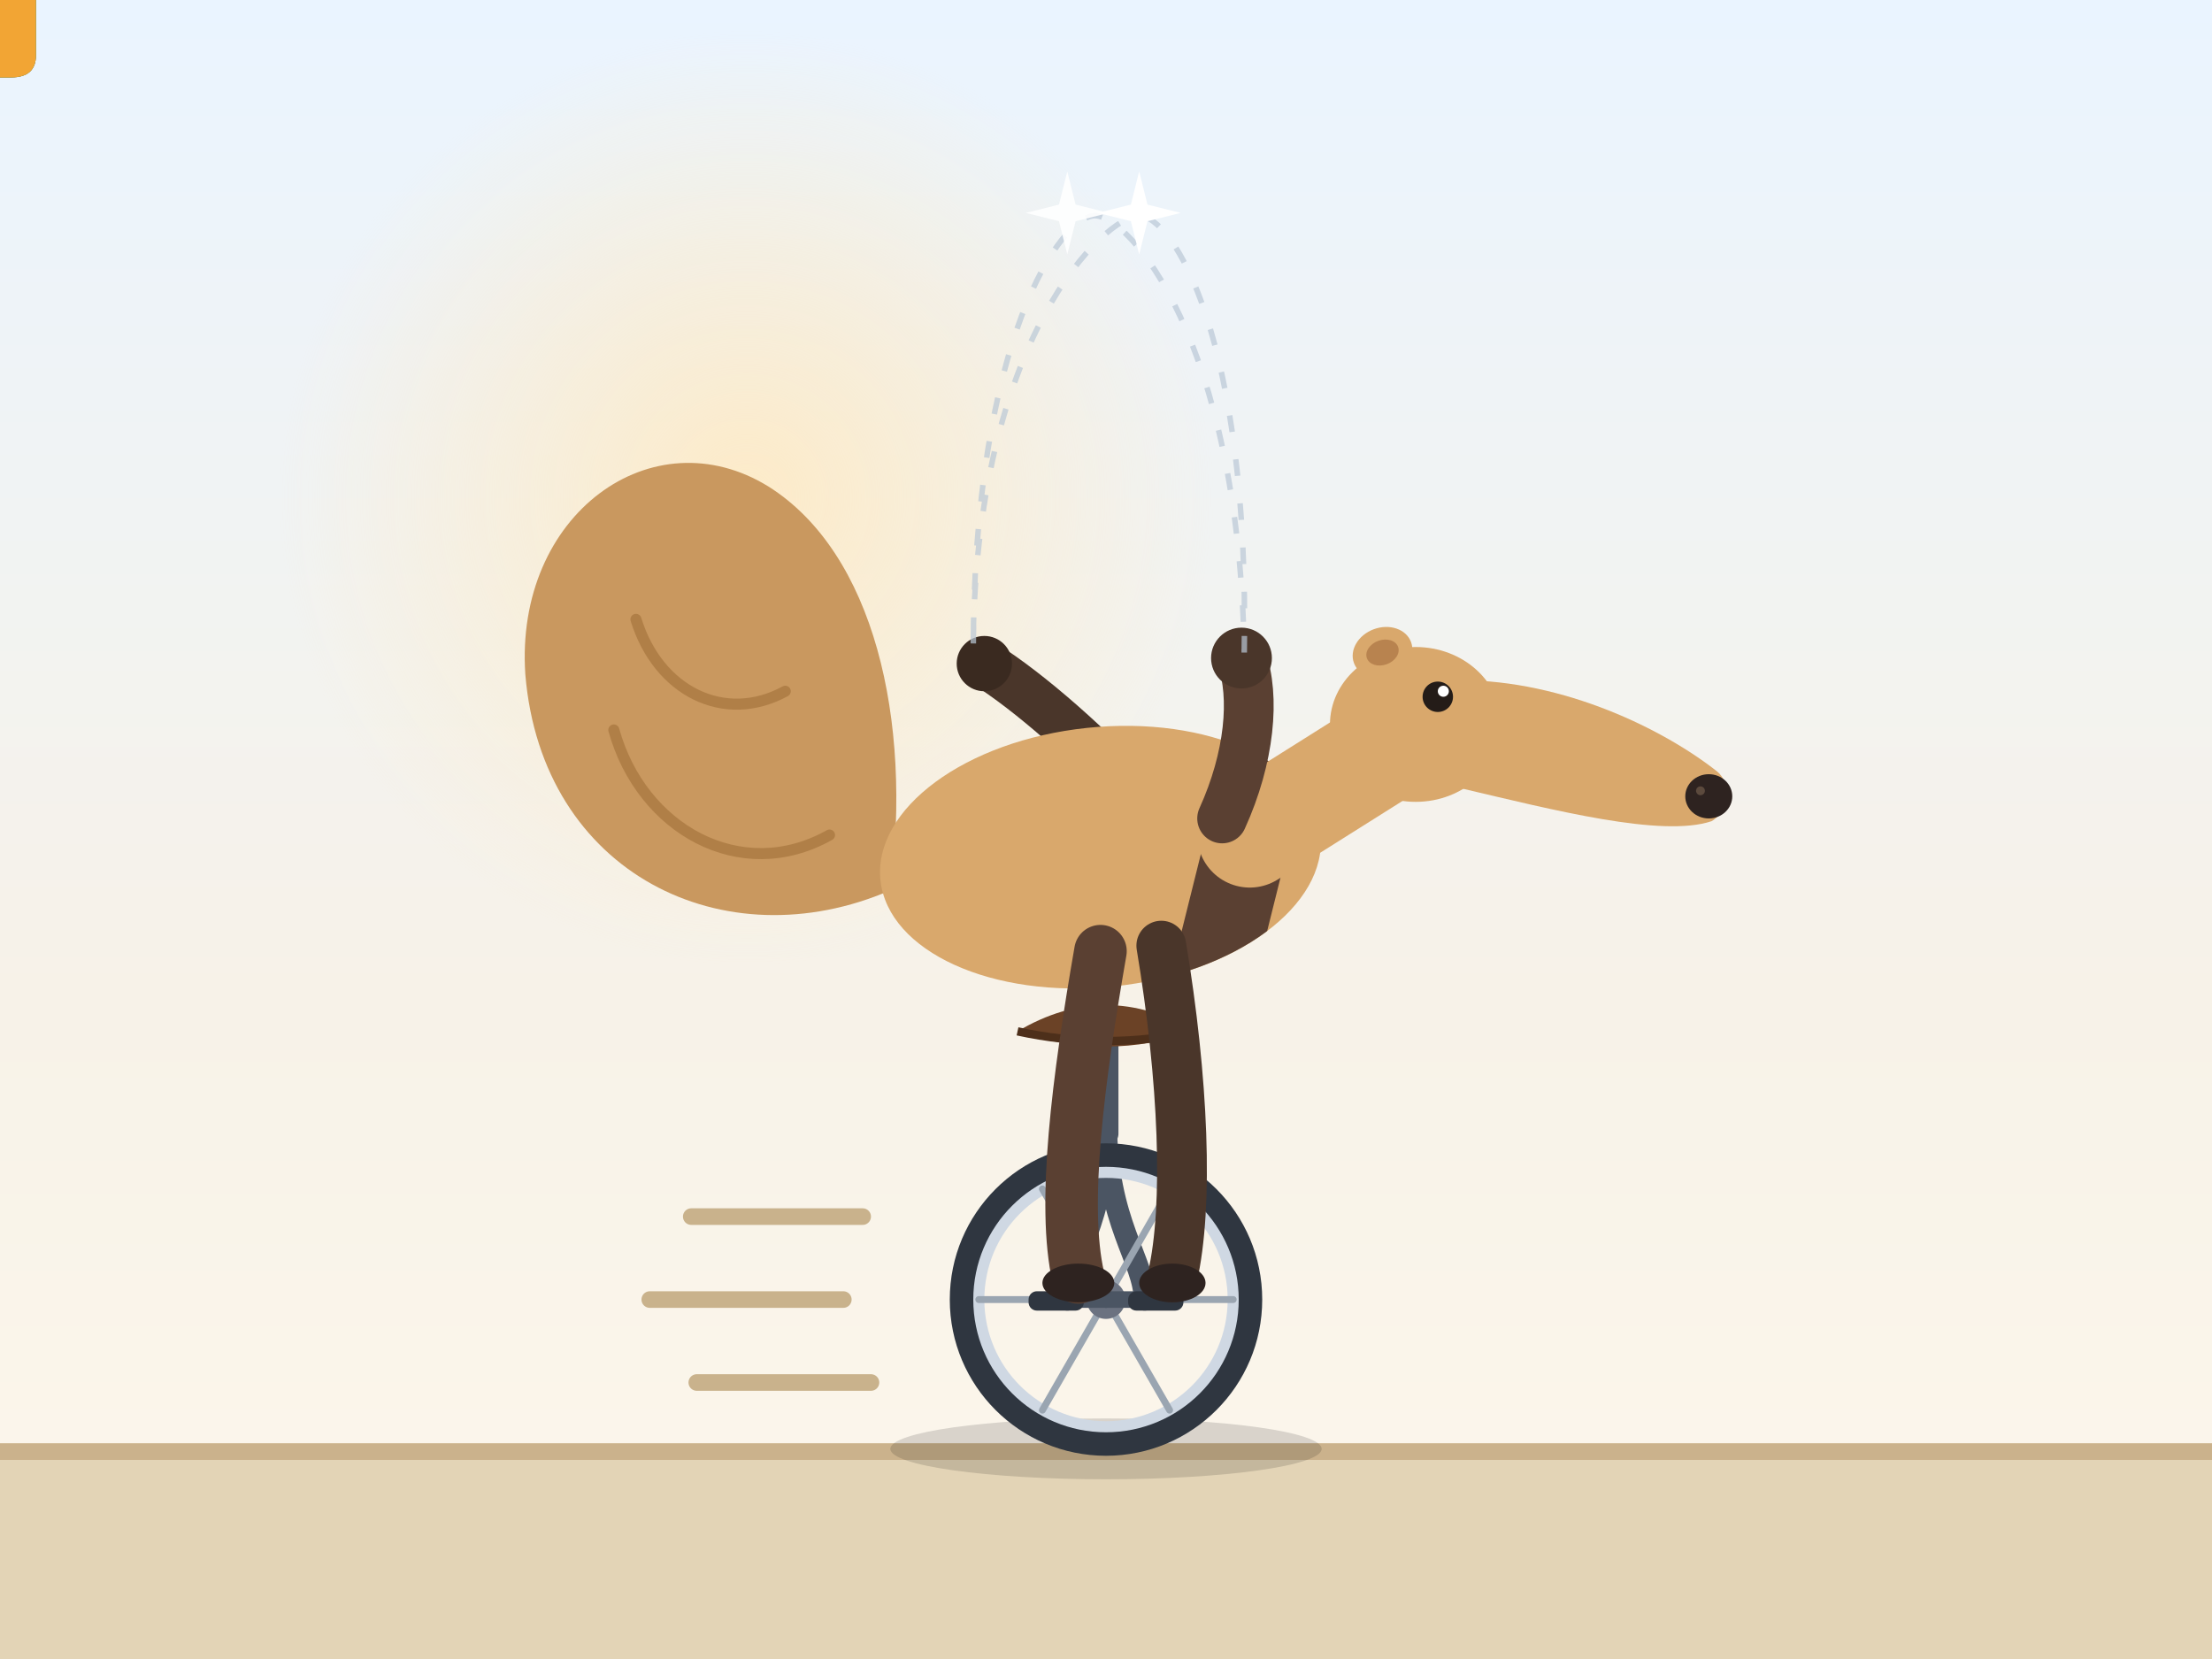
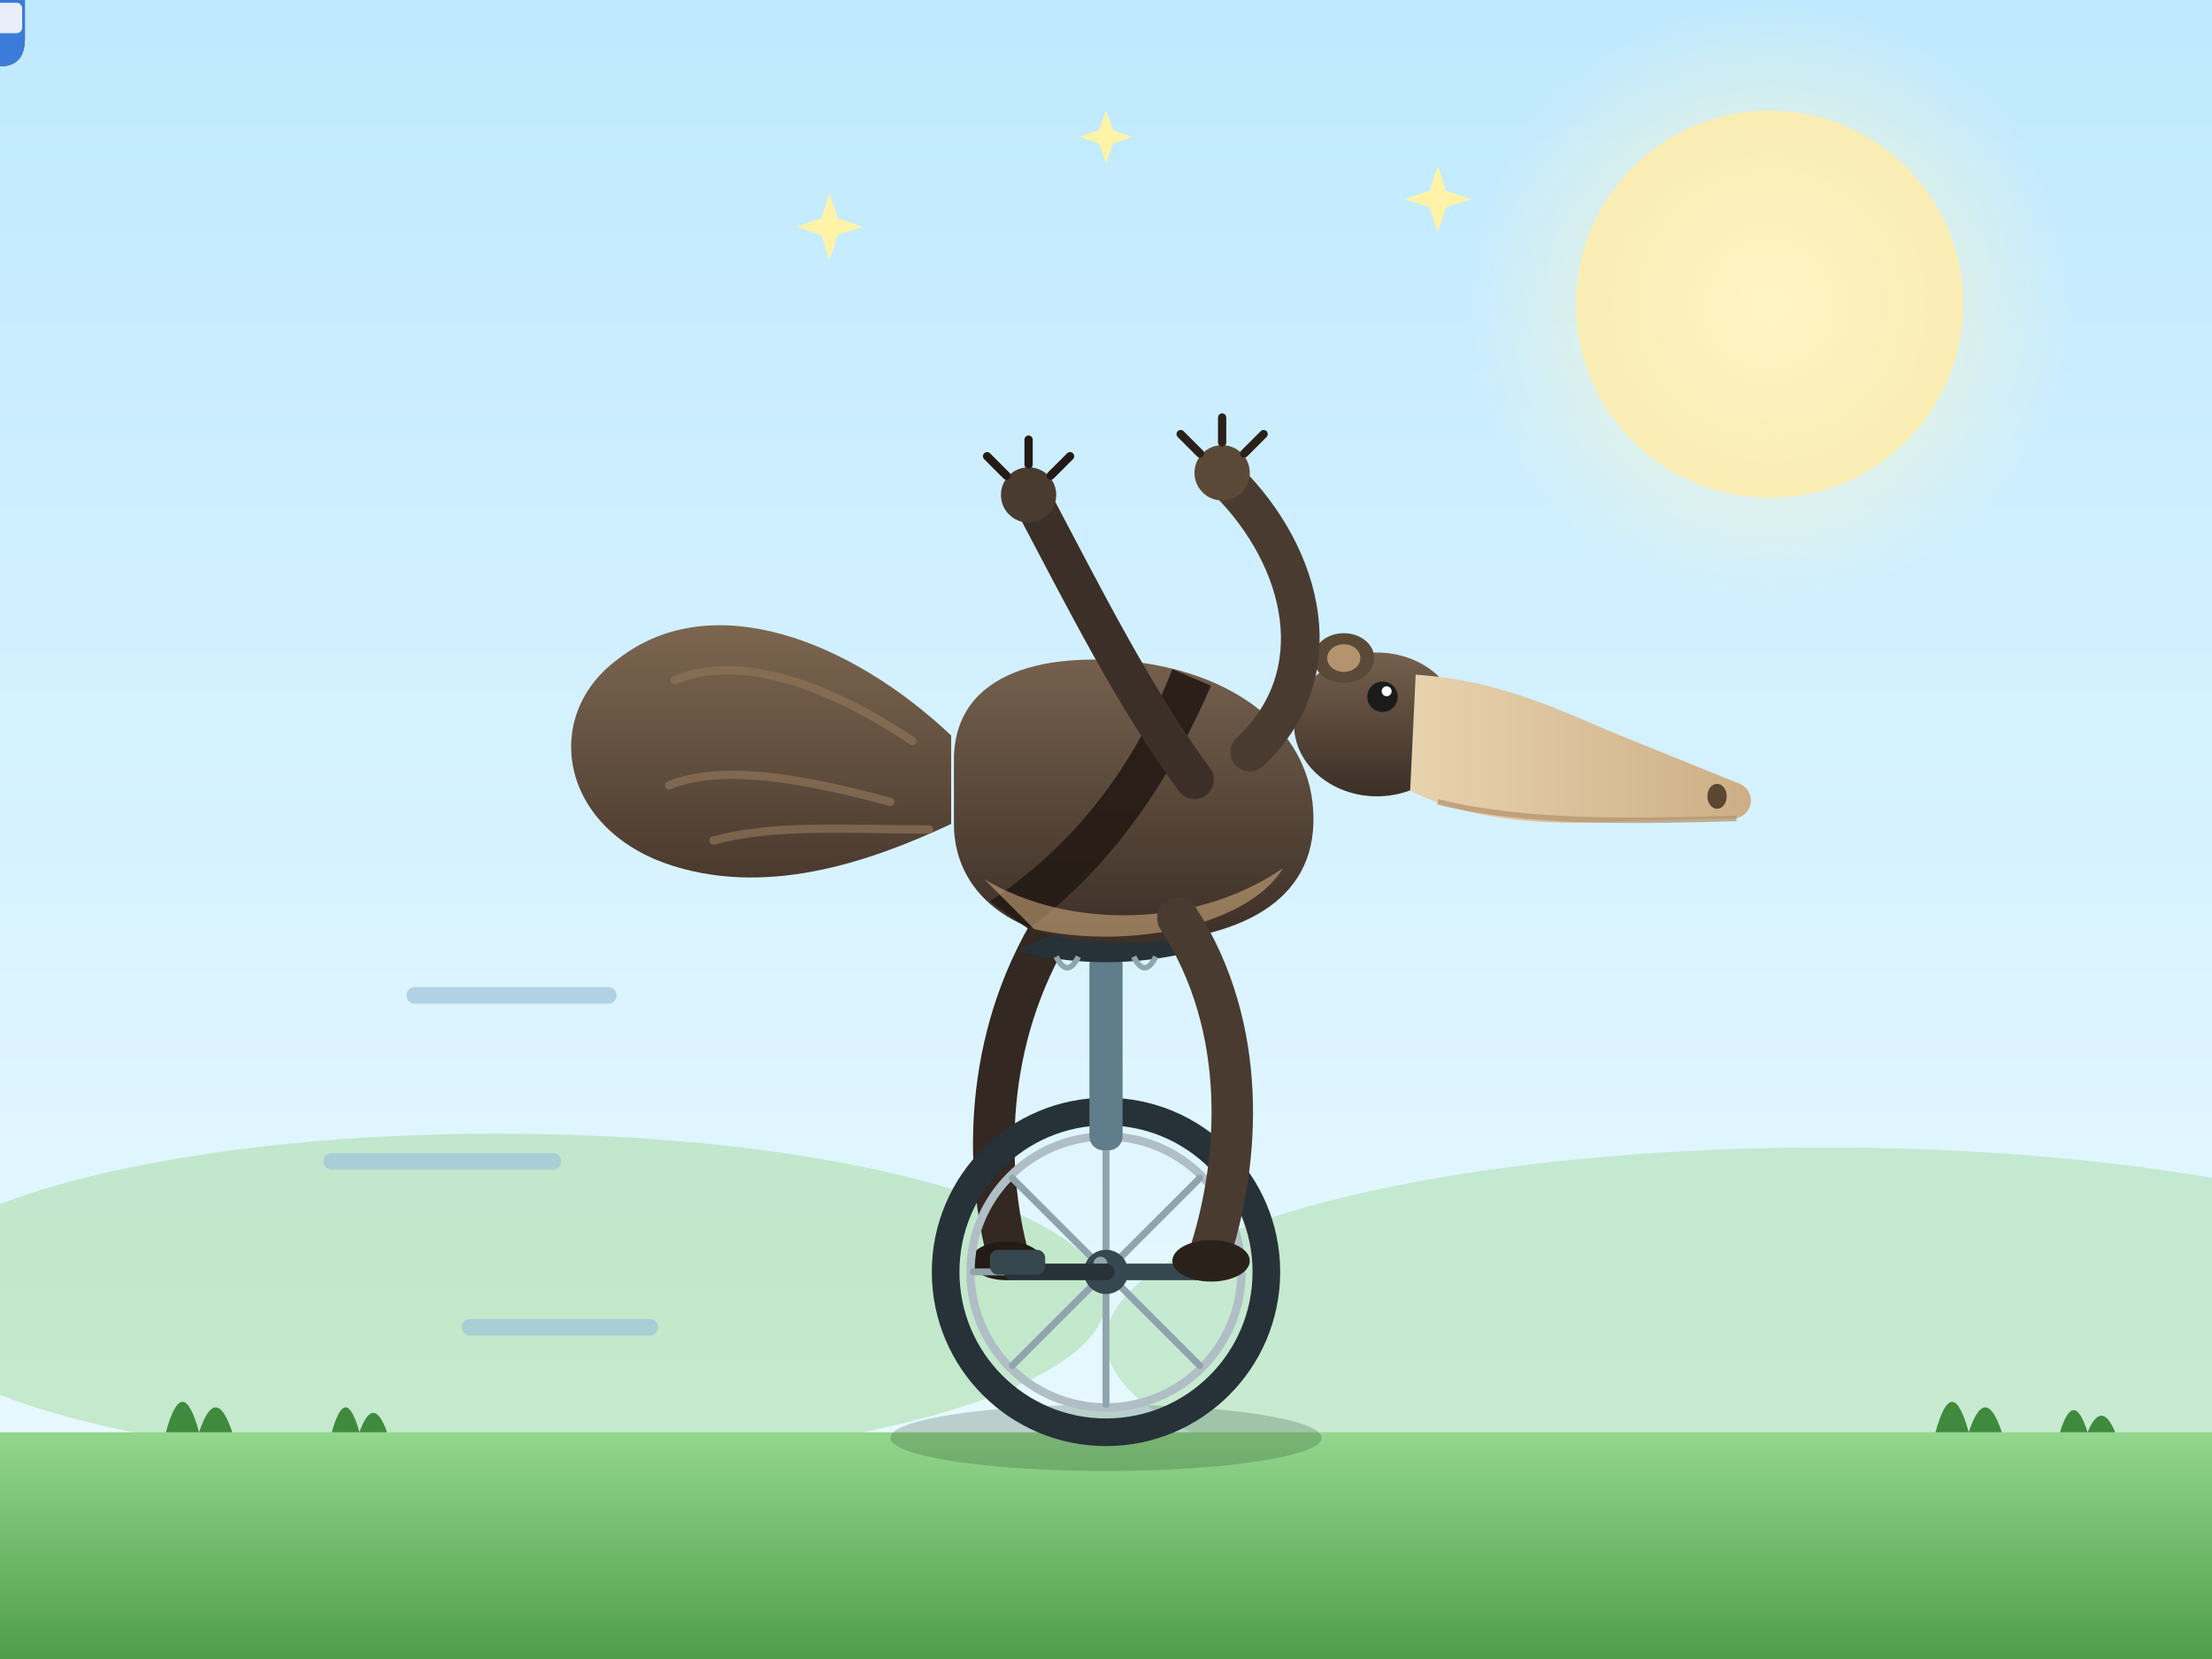
<svg xmlns="http://www.w3.org/2000/svg" viewBox="0 0 800 600" width="800" height="600" role="img" aria-labelledby="title desc">
  <defs>
    <linearGradient id="sky" x1="0" y1="0" x2="0" y2="1">
-       <stop offset="0%" stop-color="#eaf4ff" />
-       <stop offset="60%" stop-color="#f7f2e8" />
-       <stop offset="100%" stop-color="#fdf7ec" />
+       <stop offset="0" stop-color="#bfe9ff" />
+       <stop offset="1" stop-color="#eefbff" />
    </linearGradient>
-     <radialGradient id="glow" cx="50%" cy="50%" r="50%">
-       <stop offset="0%" stop-color="#ffe9c0" stop-opacity="0.85" />
-       <stop offset="100%" stop-color="#ffe9c0" stop-opacity="0" />
+     <linearGradient id="groundGrad" x1="0" y1="0" x2="0" y2="1">
+       <stop offset="0" stop-color="#93d68d" />
+       <stop offset="1" stop-color="#4f9e4c" />
+     </linearGradient>
+     <linearGradient id="bodyGrad" x1="0" y1="0" x2="0" y2="1">
+       <stop offset="0" stop-color="#75604d" />
+       <stop offset="1" stop-color="#3c2f27" />
+     </linearGradient>
+     <linearGradient id="tailGrad" x1="0" y1="0" x2="0" y2="1">
+       <stop offset="0" stop-color="#7c6650" />
+       <stop offset="1" stop-color="#4a3a2e" />
+     </linearGradient>
+     <linearGradient id="snoutGrad" x1="0" y1="0" x2="1" y2="0">
+       <stop offset="0" stop-color="#e8d3af" />
+       <stop offset="1" stop-color="#cdae86" />
+     </linearGradient>
+     <radialGradient id="glow" cx="0.5" cy="0.5" r="0.5">
+       <stop offset="0" stop-color="#fff6c9" stop-opacity="0.9" />
+       <stop offset="1" stop-color="#fff6c9" stop-opacity="0" />
    </radialGradient>
-     <clipPath id="bodyClip">
-       <ellipse cx="398" cy="310" rx="80" ry="47" transform="rotate(-6 398 310)" />
-     </clipPath>
-     <g id="bottleA">
-       <rect x="-7" y="-41" width="14" height="9" rx="2.5" fill="#a83226" />
-       <rect x="-5" y="-33" width="10" height="16" rx="1.5" fill="#e7453a" />
-       <path d="M -5 -18 C -5 -13 -13 -10 -13 -2 L -13 20 Q -13 28 -4 28 L 4 28 Q 13 28 13 20 L 13 -2 C 13 -10 5 -13 5 -18 Z" fill="#e7453a" />
-       <path d="M -8 0 L -8 21" stroke="#ffffff" stroke-opacity="0.55" stroke-width="3.5" stroke-linecap="round" />
-       <ellipse cx="-5.5" cy="6" rx="2" ry="5" fill="#ffffff" fill-opacity="0.55" />
-     </g>
-     <g id="bottleB">
-       <rect x="-7" y="-41" width="14" height="9" rx="2.5" fill="#1c7a45" />
-       <rect x="-5" y="-33" width="10" height="16" rx="1.5" fill="#2fae63" />
-       <path d="M -5 -18 C -5 -13 -13 -10 -13 -2 L -13 20 Q -13 28 -4 28 L 4 28 Q 13 28 13 20 L 13 -2 C 13 -10 5 -13 5 -18 Z" fill="#2fae63" />
-       <path d="M -8 0 L -8 21" stroke="#ffffff" stroke-opacity="0.55" stroke-width="3.5" stroke-linecap="round" />
-       <ellipse cx="-5.5" cy="6" rx="2" ry="5" fill="#ffffff" fill-opacity="0.55" />
-     </g>
-     <g id="bottleC">
-       <rect x="-7" y="-41" width="14" height="9" rx="2.5" fill="#c07a1a" />
-       <rect x="-5" y="-33" width="10" height="16" rx="1.5" fill="#f2a534" />
-       <path d="M -5 -18 C -5 -13 -13 -10 -13 -2 L -13 20 Q -13 28 -4 28 L 4 28 Q 13 28 13 20 L 13 -2 C 13 -10 5 -13 5 -18 Z" fill="#f2a534" />
-       <path d="M -8 0 L -8 21" stroke="#ffffff" stroke-opacity="0.55" stroke-width="3.5" stroke-linecap="round" />
-       <ellipse cx="-5.5" cy="6" rx="2" ry="5" fill="#ffffff" fill-opacity="0.55" />
+     <g id="bottle">
+       <rect x="-5" y="-25" width="10" height="8" rx="2" fill="#c9922b" />
+       <rect x="-4" y="-18" width="8" height="9" fill="currentColor" />
+       <path d="M -9,-9 Q -9,-13 -4,-13 L 4,-13 Q 9,-13 9,-9 L 9,14 Q 9,24 0,24 Q -9,24 -9,14 Z" fill="currentColor" />
+       <rect x="-8" y="1" width="16" height="11" rx="2" fill="#ffffff" opacity="0.88" />
+       <rect x="-4.5" y="-7" width="3" height="24" rx="1.5" fill="#ffffff" opacity="0.5" />
    </g>
  </defs>
  <rect width="800" height="600" fill="url(#sky)" />
-   <circle cx="270" cy="180" r="170" fill="url(#glow)" />
-   <rect x="0" y="522" width="800" height="78" fill="#e3d4b6" />
-   <rect x="0" y="522" width="800" height="6" fill="#cbb28c" />
-   <ellipse cx="400" cy="524" rx="78" ry="11" fill="#000000" fill-opacity="0.14" />
-   <g stroke="#c9b28c" stroke-width="6" stroke-linecap="round" fill="none">
-     <line x1="250" y1="440" x2="312" y2="440">
-       <animate attributeName="x1" values="250;180;250" dur="0.8s" repeatCount="indefinite" />
-       <animate attributeName="x2" values="312;242;312" dur="0.8s" repeatCount="indefinite" />
-       <animate attributeName="opacity" values="0.2;0.9;0.2" dur="0.8s" repeatCount="indefinite" />
+   <circle cx="640" cy="110" r="70" fill="#ffe89a" opacity="0.85" />
+   <circle cx="640" cy="110" r="110" fill="url(#glow)" />
+   <ellipse cx="180" cy="470" rx="220" ry="60" fill="#a7dca3" opacity="0.55" />
+   <ellipse cx="660" cy="485" rx="260" ry="70" fill="#a7dca3" opacity="0.5" />
+   <g stroke="#9fc3d8" stroke-width="6" stroke-linecap="round" opacity="0.7">
+     <line x1="150" y1="360" x2="220" y2="360">
+       <animate attributeName="opacity" values="0;0.8;0" dur="0.9s" repeatCount="indefinite" />
+       <animate attributeName="x1" values="190;120" dur="0.9s" repeatCount="indefinite" />
+       <animate attributeName="x2" values="240;170" dur="0.9s" repeatCount="indefinite" />
    </line>
-     <line x1="235" y1="470" x2="305" y2="470">
-       <animate attributeName="x1" values="235;160;235" dur="0.8s" begin="-0.25s" repeatCount="indefinite" />
-       <animate attributeName="x2" values="305;230;305" dur="0.8s" begin="-0.25s" repeatCount="indefinite" />
-       <animate attributeName="opacity" values="0.2;0.9;0.2" dur="0.8s" begin="-0.25s" repeatCount="indefinite" />
+     <line x1="120" y1="420" x2="200" y2="420">
+       <animate attributeName="opacity" values="0;0.7;0" dur="0.9s" begin="0.3s" repeatCount="indefinite" />
+       <animate attributeName="x1" values="170;100" dur="0.9s" begin="0.3s" repeatCount="indefinite" />
+       <animate attributeName="x2" values="230;160" dur="0.9s" begin="0.3s" repeatCount="indefinite" />
    </line>
-     <line x1="252" y1="500" x2="315" y2="500">
-       <animate attributeName="x1" values="252;185;252" dur="0.8s" begin="-0.5s" repeatCount="indefinite" />
-       <animate attributeName="x2" values="315;248;315" dur="0.8s" begin="-0.5s" repeatCount="indefinite" />
-       <animate attributeName="opacity" values="0.2;0.9;0.2" dur="0.8s" begin="-0.5s" repeatCount="indefinite" />
+     <line x1="170" y1="480" x2="235" y2="480">
+       <animate attributeName="opacity" values="0;0.6;0" dur="0.9s" begin="0.6s" repeatCount="indefinite" />
+       <animate attributeName="x1" values="200;130" dur="0.9s" begin="0.6s" repeatCount="indefinite" />
+       <animate attributeName="x2" values="250;180" dur="0.9s" begin="0.6s" repeatCount="indefinite" />
    </line>
  </g>
-   <g fill="none" stroke="#4b5563" stroke-linecap="round">
-     <line x1="400" y1="372" x2="400" y2="410" stroke-width="9" />
-     <path d="M 400 406 C 400 442 386 456 386 470" stroke-width="8" />
-     <path d="M 400 406 C 400 442 414 456 414 470" stroke-width="8" />
+   <rect x="0" y="518" width="800" height="82" fill="url(#groundGrad)" />
+   <g fill="#3f8a3d">
+     <path d="M 60,518 q 6,-22 12,0 q 6,-18 12,0 Z" />
+     <path d="M 120,518 q 5,-18 10,0 q 5,-14 10,0 Z" />
+     <path d="M 700,518 q 6,-22 12,0 q 6,-18 12,0 Z" />
+     <path d="M 745,518 q 5,-16 10,0 q 5,-12 10,0 Z" />
  </g>
-   <path d="M 368 373 Q 400 354 432 373 Q 400 384 368 373 Z" fill="#6b4226" />
-   <path d="M 368 373 Q 400 380 432 373" fill="none" stroke="#4d2f1a" stroke-width="3" />
-   <circle cx="400" cy="470" r="52" fill="none" stroke="#2f3640" stroke-width="9" />
-   <circle cx="400" cy="470" r="46" fill="none" stroke="#cfd8e3" stroke-width="4" />
-   <g stroke="#9aa5b1" stroke-width="2.5" stroke-linecap="round">
-     <animateTransform attributeName="transform" type="rotate" values="0 400 470; 360 400 470" dur="0.8s" repeatCount="indefinite" />
-     <line x1="400" y1="470" x2="446" y2="470" />
-     <line x1="400" y1="470" x2="423" y2="510" />
-     <line x1="400" y1="470" x2="377" y2="510" />
-     <line x1="400" y1="470" x2="354" y2="470" />
-     <line x1="400" y1="470" x2="377" y2="430" />
-     <line x1="400" y1="470" x2="423" y2="430" />
-   </g>
-   <circle cx="400" cy="470" r="7" fill="#6b7280" />
-   <circle cx="400" cy="470" r="3" fill="#374151" />
-   <g stroke="#4b5563" stroke-width="6" stroke-linecap="round">
-     <line x1="400" y1="470" x2="384" y2="470" />
-     <line x1="400" y1="470" x2="416" y2="470" />
-   </g>
-   <rect x="372" y="467" width="20" height="7" rx="3" fill="#2f3640" />
-   <rect x="408" y="467" width="20" height="7" rx="3" fill="#2f3640" />
+   <ellipse cx="400" cy="520" rx="78" ry="12" fill="#1b3a1b" opacity="0.22">
+     <animate attributeName="rx" values="64;80;64" dur="0.8s" repeatCount="indefinite" />
+     <animate attributeName="opacity" values="0.18;0.26;0.18" dur="0.8s" repeatCount="indefinite" />
+   </ellipse>
+   <path d="M 384,330 C 356,372 356,420 364,452" stroke="#332822" stroke-width="15" stroke-linecap="round" fill="none" />
+   <ellipse cx="364" cy="456" rx="13" ry="7" fill="#241b16" />
  <g>
-     <animateTransform attributeName="transform" type="rotate" values="-3 325 320; 3 325 320; -3 325 320" dur="1.1s" repeatCount="indefinite" />
-     <path d="M 322 322 C 262 348 196 316 190 244 C 186 186 236 150 278 176 C 316 200 330 260 322 322 Z" fill="#c9985f" />
-     <path d="M 300 302 C 268 320 232 300 222 264" fill="none" stroke="#b07f47" stroke-width="4" stroke-linecap="round" />
-     <path d="M 284 250 C 262 262 238 250 230 224" fill="none" stroke="#b07f47" stroke-width="4" stroke-linecap="round" />
+     <circle cx="400" cy="460" r="58" fill="none" stroke="#263238" stroke-width="10" />
+     <circle cx="400" cy="460" r="49" fill="none" stroke="#b0bec5" stroke-width="3" />
+     <g stroke="#90a4ae" stroke-width="2.5" stroke-linecap="round">
+       <line x1="352" y1="460" x2="448" y2="460" />
+       <line x1="400" y1="412" x2="400" y2="508" />
+       <line x1="366.1" y1="426.1" x2="433.9" y2="493.9" />
+       <line x1="366.1" y1="493.9" x2="433.9" y2="426.1" />
+       <animateTransform attributeName="transform" type="rotate" from="0 400 460" to="360 400 460" dur="1.5s" repeatCount="indefinite" />
+     </g>
+     <circle cx="400" cy="460" r="8" fill="#37474f" />
+     <circle cx="398" cy="457" r="2.5" fill="#90a4ae" />
  </g>
  <g>
-     <animateTransform attributeName="transform" type="rotate" values="9 415 292; -9 415 292; 9 415 292" dur="0.55s" repeatCount="indefinite" />
-     <path d="M 415 292 C 395 270 372 250 356 240" fill="none" stroke="#4a362a" stroke-width="17" stroke-linecap="round" />
-     <circle cx="356" cy="240" r="10" fill="#3a2a20" />
+     <line x1="400" y1="460" x2="434" y2="460" stroke="#37474f" stroke-width="6" stroke-linecap="round" />
+     <line x1="400" y1="460" x2="366" y2="460" stroke="#263238" stroke-width="6" stroke-linecap="round" />
+     <rect x="426" y="452" width="20" height="9" rx="3" fill="#546e7a" />
+     <rect x="358" y="452" width="20" height="9" rx="3" fill="#37474f" />
+     <animateTransform attributeName="transform" type="rotate" from="0 400 460" to="360 400 460" dur="1.5s" repeatCount="indefinite" />
  </g>
-   <ellipse cx="398" cy="310" rx="80" ry="47" transform="rotate(-6 398 310)" fill="#d9a86c" />
-   <g clip-path="url(#bodyClip)">
-     <rect x="432" y="240" width="30" height="150" fill="#5a4032" transform="rotate(14 447 320)" />
-   </g>
-   <path d="M 452 302 L 506 268" fill="none" stroke="#d9a86c" stroke-width="38" stroke-linecap="round" />
-   <ellipse cx="512" cy="262" rx="31" ry="28" fill="#d9a86c" />
-   <path d="M 528 246 C 566 246 602 264 621 279 C 626 283 626 293 619 297 C 601 303 562 293 528 285 Z" fill="#d9a86c" />
-   <ellipse cx="618" cy="288" rx="8.5" ry="8" fill="#2e2320" />
-   <circle cx="615" cy="286" r="1.6" fill="#5c4a3d" />
-   <ellipse cx="500" cy="236" rx="11" ry="9" fill="#d9a86c" transform="rotate(-20 500 236)" />
-   <ellipse cx="500" cy="236" rx="6" ry="4.5" fill="#b8834f" transform="rotate(-20 500 236)" />
-   <circle cx="520" cy="252" r="5.5" fill="#241c18" />
-   <circle cx="522" cy="250" r="2" fill="#ffffff" />
+   <rect x="394" y="344" width="12" height="72" rx="5" fill="#607d8b" />
+   <path d="M 368,344 Q 400,326 432,344 Q 400,352 368,344 Z" fill="#263238" />
+   <path d="M 382,346 q 4,8 8,0 M 410,346 q 4,8 8,0" stroke="#90a4ae" stroke-width="2" fill="none" />
  <g>
-     <animateTransform attributeName="transform" type="rotate" values="-8 442 296; 10 442 296; -8 442 296" dur="0.55s" repeatCount="indefinite" />
-     <path d="M 442 296 C 452 274 454 252 449 238" fill="none" stroke="#5a4032" stroke-width="18" stroke-linecap="round" />
-     <circle cx="449" cy="238" r="11" fill="#4a362a" />
-   </g>
-   <path d="M 420 342 C 428 390 430 436 424 462" fill="none" stroke="#4a362a" stroke-width="18" stroke-linecap="round" />
-   <path d="M 398 344 C 390 390 384 436 390 462" fill="none" stroke="#5a4032" stroke-width="19" stroke-linecap="round" />
-   <ellipse cx="424" cy="464" rx="12" ry="7" fill="#2e2320" />
-   <ellipse cx="390" cy="464" rx="13" ry="7" fill="#2e2320" />
-   <g fill="none" stroke="#b9c7d6" stroke-width="2" stroke-dasharray="6 10" opacity="0.7">
-     <path d="M 450 236 C 452 122 424 78 412 78 C 400 78 352 122 352 236 C 352 122 384 78 396 78 C 408 78 448 122 450 236" />
-   </g>
-   <g>
-     <animateMotion dur="1.1s" repeatCount="indefinite" rotate="0" begin="0s" path="M 450 236 C 452 122 424 78 412 78 C 400 78 352 122 352 236 C 352 122 384 78 396 78 C 408 78 448 122 450 236 Z" />
+     <animateTransform attributeName="transform" type="translate" values="0,0; 0,-5; 0,0" dur="0.8s" repeatCount="indefinite" />
    <g>
-       <animateTransform attributeName="transform" type="rotate" values="0 0 0; 360 0 0" dur="1.1s" repeatCount="indefinite" begin="0s" />
-       <use href="#bottleA" />
+       <animateTransform attributeName="transform" type="rotate" values="-6 342 282; 7 342 282; -6 342 282" dur="1.6s" repeatCount="indefinite" />
+       <path d="M 344,266 C 308,232 258,212 224,238 C 196,258 202,298 240,312 C 276,325 314,312 344,298 Z" fill="url(#tailGrad)" />
+       <g stroke="#8d7358" stroke-width="3" stroke-linecap="round" opacity="0.7" fill="none">
+         <path d="M 330,268 C 300,248 268,236 244,246" />
+         <path d="M 322,290 C 292,282 262,276 242,284" />
+         <path d="M 336,300 C 306,300 280,298 258,304" />
+       </g>
+     </g>
+     <path d="M 345,275 C 345,242 380,235 415,240 C 452,246 476,268 475,298 C 474,328 445,341 405,341 C 365,341 345,322 345,298 Z" fill="url(#bodyGrad)" />
+     <path d="M 424,242 C 410,278 388,306 358,326 L 372,336 C 404,312 424,280 438,248 Z" fill="#241a14" opacity="0.9" />
+     <path d="M 356,318 C 386,336 432,336 464,314 C 452,334 410,344 374,336 Z" fill="#d9b382" opacity="0.55" />
+     <ellipse cx="498" cy="262" rx="30" ry="26" fill="url(#bodyGrad)" />
+     <ellipse cx="486" cy="238" rx="11" ry="9" fill="#5b4938" />
+     <ellipse cx="486" cy="238" rx="6" ry="5" fill="#b3946f" />
+     <path d="M 512,244 C 542,246 562,256 586,266 L 628,283 C 635,285 635,294 628,296 L 586,297 C 556,299 530,296 510,286 Z" fill="url(#snoutGrad)" />
+     <path d="M 520,290 C 552,298 592,297 628,296" stroke="#b1916a" stroke-width="2" fill="none" opacity="0.7" />
+     <ellipse cx="621" cy="288" rx="3.5" ry="4.5" fill="#5b4632" />
+     <circle cx="500" cy="252" r="5.5" fill="#1b1b1b" />
+     <circle cx="501.5" cy="250" r="1.8" fill="#ffffff" />
+     <g>
+       <animateTransform attributeName="transform" type="rotate" values="-7 452 272; 7 452 272; -7 452 272" dur="0.8s" repeatCount="indefinite" />
+       <path d="M 452,272 C 482,244 472,202 444,174" stroke="#4a3b31" stroke-width="14" stroke-linecap="round" fill="none" />
+       <circle cx="442" cy="171" r="10" fill="#5b4938" />
+       <path d="M 434,164 l -7,-7 M 442,160 l 0,-9 M 450,164 l 7,-7" stroke="#2b211b" stroke-width="3" stroke-linecap="round" fill="none" />
+     </g>
+     <g>
+       <animateTransform attributeName="transform" type="rotate" values="6 434 282; -6 434 282; 6 434 282" dur="0.8s" repeatCount="indefinite" />
+       <path d="M 432,282 C 410,252 392,216 374,182" stroke="#3c2f27" stroke-width="14" stroke-linecap="round" fill="none" />
+       <circle cx="372" cy="179" r="10" fill="#4a3b31" />
+       <path d="M 364,172 l -7,-7 M 372,168 l 0,-9 M 380,172 l 7,-7" stroke="#241b16" stroke-width="3" stroke-linecap="round" fill="none" />
    </g>
  </g>
+   <path d="M 426,332 C 452,372 448,420 438,452" stroke="#4a3b31" stroke-width="15" stroke-linecap="round" fill="none" />
+   <ellipse cx="438" cy="456" rx="14" ry="7.5" fill="#2b211b" />
  <g>
-     <animateMotion dur="1.1s" repeatCount="indefinite" rotate="0" begin="-0.366s" path="M 450 236 C 452 122 424 78 412 78 C 400 78 352 122 352 236 C 352 122 384 78 396 78 C 408 78 448 122 450 236 Z" />
    <g>
-       <animateTransform attributeName="transform" type="rotate" values="0 0 0; 360 0 0" dur="1.1s" repeatCount="indefinite" begin="-0.366s" />
-       <use href="#bottleB" />
+       <animateMotion dur="4s" repeatCount="indefinite" begin="0s" path="M 480,120 a 80,45 0 1,1 -160,0 a 80,45 0 1,1 160,0" />
+       <g>
+         <animateTransform attributeName="transform" type="rotate" values="-12;12;-12" dur="4s" repeatCount="indefinite" />
+         <use href="#bottle" color="#2e8b57" />
+       </g>
+     </g>
+     <g>
+       <animateMotion dur="4s" repeatCount="indefinite" begin="-1.33s" path="M 480,120 a 80,45 0 1,1 -160,0 a 80,45 0 1,1 160,0" />
+       <g>
+         <animateTransform attributeName="transform" type="rotate" values="12;-12;12" dur="4s" repeatCount="indefinite" />
+         <use href="#bottle" color="#d9822b" />
+       </g>
+     </g>
+     <g>
+       <animateMotion dur="4s" repeatCount="indefinite" begin="-2.66s" path="M 480,120 a 80,45 0 1,1 -160,0 a 80,45 0 1,1 160,0" />
+       <g>
+         <animateTransform attributeName="transform" type="rotate" values="-10;10;-10" dur="4s" repeatCount="indefinite" />
+         <use href="#bottle" color="#3b7bd9" />
+       </g>
    </g>
  </g>
-   <g>
-     <animateMotion dur="1.1s" repeatCount="indefinite" rotate="0" begin="-0.733s" path="M 450 236 C 452 122 424 78 412 78 C 400 78 352 122 352 236 C 352 122 384 78 396 78 C 408 78 448 122 450 236 Z" />
-     <g>
-       <animateTransform attributeName="transform" type="rotate" values="0 0 0; 360 0 0" dur="1.1s" repeatCount="indefinite" begin="-0.733s" />
-       <use href="#bottleC" />
-     </g>
-   </g>
-   <g fill="#ffffff">
-     <path d="M 412 62 L 415 74 L 427 77 L 415 80 L 412 92 L 409 80 L 397 77 L 409 74 Z">
-       <animate attributeName="opacity" values="0;1;0" dur="1.1s" repeatCount="indefinite" />
+   <g fill="#fff3a8">
+     <path d="M 300,70 l 3,9 9,3 -9,3 -3,9 -3,-9 -9,-3 9,-3 Z">
+       <animate attributeName="opacity" values="0;1;0" dur="1.3s" repeatCount="indefinite" />
+       <animateTransform attributeName="transform" type="scale" values="0.5;1.2;0.5" dur="1.3s" repeatCount="indefinite" additive="sum" />
    </path>
-     <path d="M 386 62 L 389 74 L 401 77 L 389 80 L 386 92 L 383 80 L 371 77 L 383 74 Z" fill-opacity="0.9">
-       <animate attributeName="opacity" values="0;1;0" dur="1.1s" begin="-0.55s" repeatCount="indefinite" />
+     <path d="M 520,60 l 3,9 9,3 -9,3 -3,9 -3,-9 -9,-3 9,-3 Z">
+       <animate attributeName="opacity" values="0;1;0" dur="1.3s" begin="0.6s" repeatCount="indefinite" />
+     </path>
+     <path d="M 400,40 l 2.5,7 7,2.5 -7,2.5 -2.5,7 -2.5,-7 -7,-2.5 7,-2.5 Z">
+       <animate attributeName="opacity" values="0;1;0" dur="1.1s" begin="0.3s" repeatCount="indefinite" />
    </path>
  </g>
</svg>
